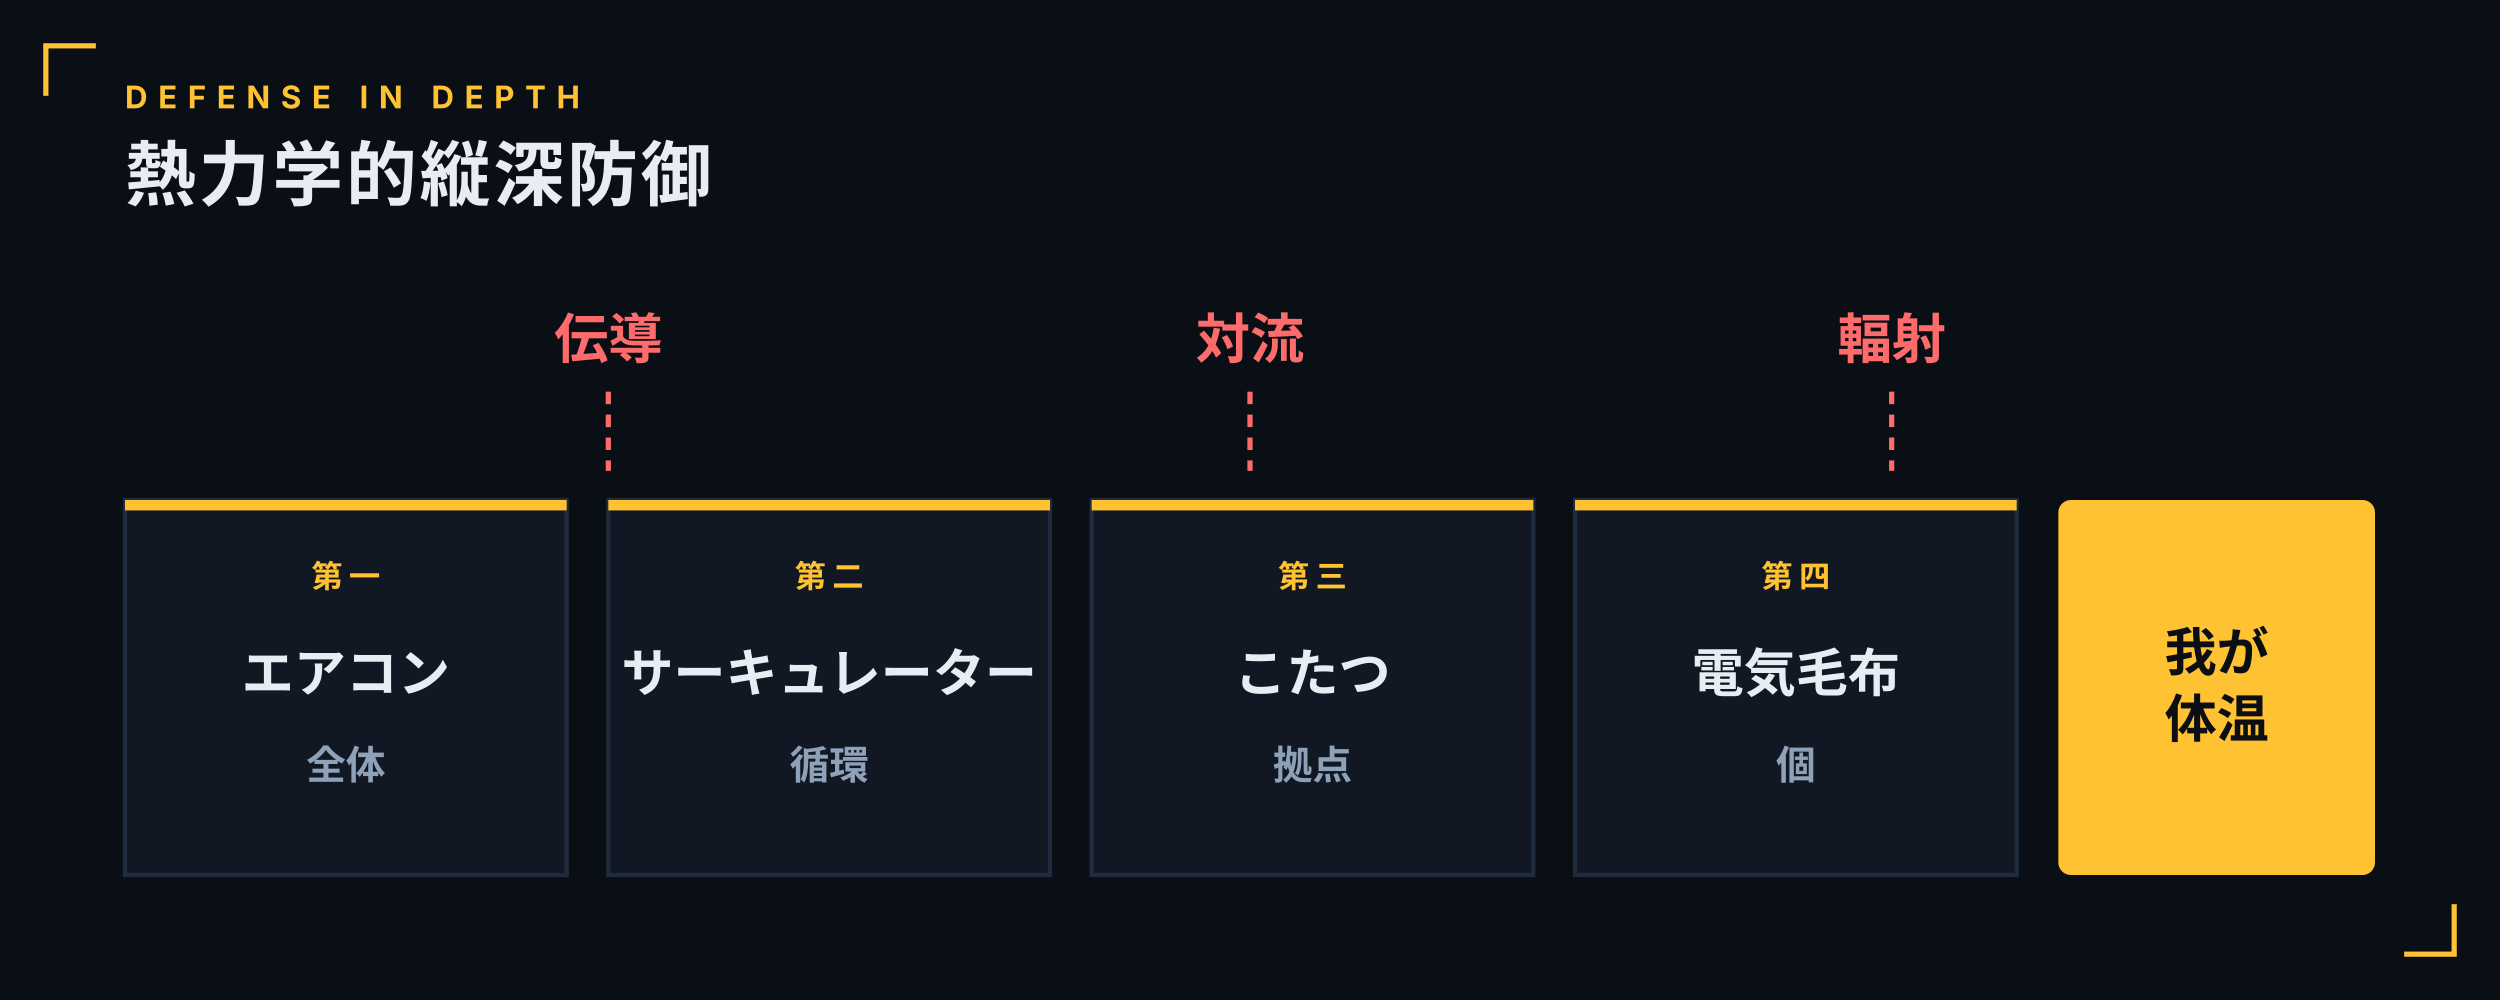
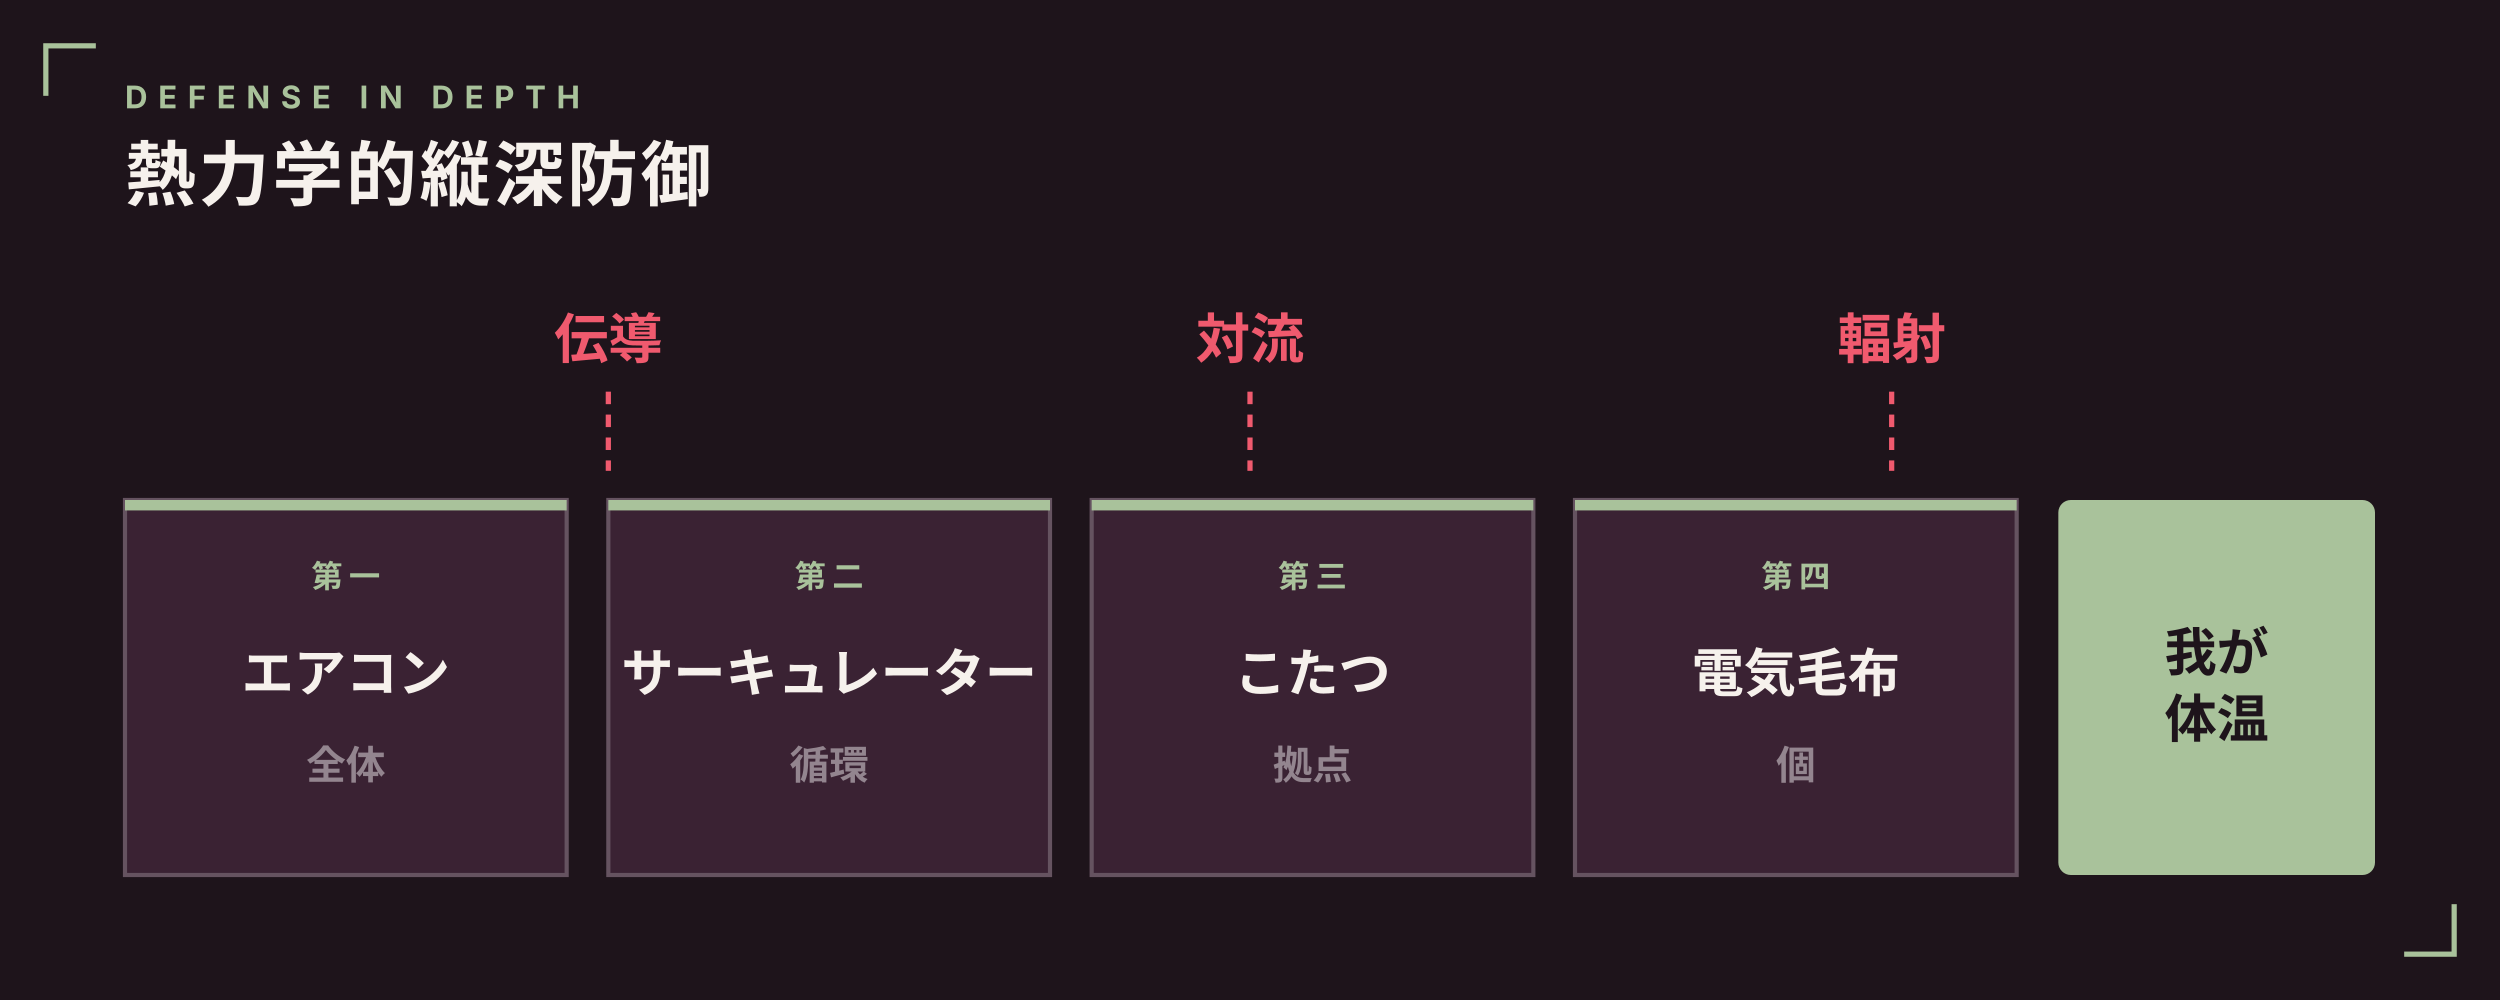
<svg xmlns="http://www.w3.org/2000/svg" viewBox="0 0 1200 480" width="1200" height="480" role="img" aria-labelledby="t d">
  <style>
  .f { font-family: system-ui, -apple-system, "Hiragino Sans", "Noto Sans JP", sans-serif; }
-   .kick { font-size: 15px; font-weight: 700; fill: #ffc233; letter-spacing: .34em; }
-   .ttl  { font-size: 34px; font-weight: 800; fill: #e8edf4; letter-spacing: .04em; }
-   .vec  { font-size: 26px; font-weight: 800; fill: #ff6b6b; }
-   .no   { font-size: 15px; font-weight: 700; fill: #ffc233; letter-spacing: .2em; }
-   .lbl  { font-size: 25px; font-weight: 800; fill: #e8edf4; }
-   .scp  { font-size: 19px; font-weight: 700; fill: #8fa1b8; }
-   .core { font-size: 25px; font-weight: 800; fill: #0b0f14; }
+   .kick { font-size: 15px; font-weight: 700; fill: #a9c29b; letter-spacing: .34em; }
+   .ttl  { font-size: 34px; font-weight: 800; fill: #f6f1ec; letter-spacing: .04em; }
+   .vec  { font-size: 26px; font-weight: 800; fill: #f05a6e; }
+   .no   { font-size: 15px; font-weight: 700; fill: #a9c29b; letter-spacing: .2em; }
+   .lbl  { font-size: 25px; font-weight: 800; fill: #f6f1ec; }
+   .scp  { font-size: 19px; font-weight: 700; fill: #93858f; }
+   .core { font-size: 25px; font-weight: 800; fill: #1e141b; }
</style>
-   <rect width="1200" height="480" fill="#0a0f16" />
-   <path d="M22 46 V22 H46 M1178 434 V458 H1154" fill="none" stroke="#ffc233" stroke-width="2.5" />
+   <rect width="1200" height="480" fill="#1e141b" />
+   <path d="M22 46 V22 H46 M1178 434 V458 H1154" fill="none" stroke="#a9c29b" stroke-width="2.5" />
  <text class="f kick" x="60" y="52">DEFENSE IN DEPTH</text>
  <text class="f ttl" x="60" y="96">熱力学的縦深防御</text>
  <text class="f vec" x="292" y="172" text-anchor="middle">伝導</text>
  <text class="f vec" x="600" y="172" text-anchor="middle">対流</text>
  <text class="f vec" x="908" y="172" text-anchor="middle">輻射</text>
-   <g stroke="#ff6b6b" stroke-width="2.5" stroke-dasharray="6 5" fill="none">
+   <g stroke="#f05a6e" stroke-width="2.5" stroke-dasharray="6 5" fill="none">
    <path d="M292 188 V226 M600 188 V226 M908 188 V226" />
  </g>
  <g>
-     <rect x="60" y="240" width="212" height="180" fill="#111823" stroke="#1f2c3d" stroke-width="2" />
-     <rect x="60" y="240" width="212" height="5" fill="#ffc233" />
+     <rect x="60" y="240" width="212" height="180" fill="#3a2233" stroke="#655360" stroke-width="2" />
+     <rect x="60" y="240" width="212" height="5" fill="#a9c29b" />
    <text class="f no" x="166" y="282" text-anchor="middle">第一</text>
    <text class="f lbl" x="166" y="332" text-anchor="middle">エアコン</text>
    <text class="f scp" x="166" y="374" text-anchor="middle">全体</text>
  </g>
  <g>
-     <rect x="292" y="240" width="212" height="180" fill="#111823" stroke="#1f2c3d" stroke-width="2" />
-     <rect x="292" y="240" width="212" height="5" fill="#ffc233" />
+     <rect x="292" y="240" width="212" height="180" fill="#3a2233" stroke="#655360" stroke-width="2" />
+     <rect x="292" y="240" width="212" height="5" fill="#a9c29b" />
    <text class="f no" x="398" y="282" text-anchor="middle">第二</text>
    <text class="f lbl" x="398" y="332" text-anchor="middle">サーキュレーター</text>
    <text class="f scp" x="398" y="374" text-anchor="middle">循環</text>
  </g>
  <g>
-     <rect x="524" y="240" width="212" height="180" fill="#111823" stroke="#1f2c3d" stroke-width="2" />
-     <rect x="524" y="240" width="212" height="5" fill="#ffc233" />
+     <rect x="524" y="240" width="212" height="180" fill="#3a2233" stroke="#655360" stroke-width="2" />
+     <rect x="524" y="240" width="212" height="5" fill="#a9c29b" />
    <text class="f no" x="630" y="282" text-anchor="middle">第三</text>
    <text class="f lbl" x="630" y="332" text-anchor="middle">こたつ</text>
    <text class="f scp" x="630" y="374" text-anchor="middle">拠点</text>
  </g>
  <g>
-     <rect x="756" y="240" width="212" height="180" fill="#111823" stroke="#1f2c3d" stroke-width="2" />
-     <rect x="756" y="240" width="212" height="5" fill="#ffc233" />
+     <rect x="756" y="240" width="212" height="180" fill="#3a2233" stroke="#655360" stroke-width="2" />
+     <rect x="756" y="240" width="212" height="5" fill="#a9c29b" />
    <text class="f no" x="862" y="282" text-anchor="middle">第四</text>
    <text class="f lbl" x="862" y="332" text-anchor="middle">電気毛布</text>
    <text class="f scp" x="862" y="374" text-anchor="middle">個</text>
  </g>
-   <rect x="988" y="240" width="152" height="180" rx="6" fill="#ffc233" />
+   <rect x="988" y="240" width="152" height="180" rx="6" fill="#a9c29b" />
  <text class="f core" x="1064" y="322" text-anchor="middle">我が</text>
  <text class="f core" x="1064" y="354" text-anchor="middle">体温</text>
</svg>
